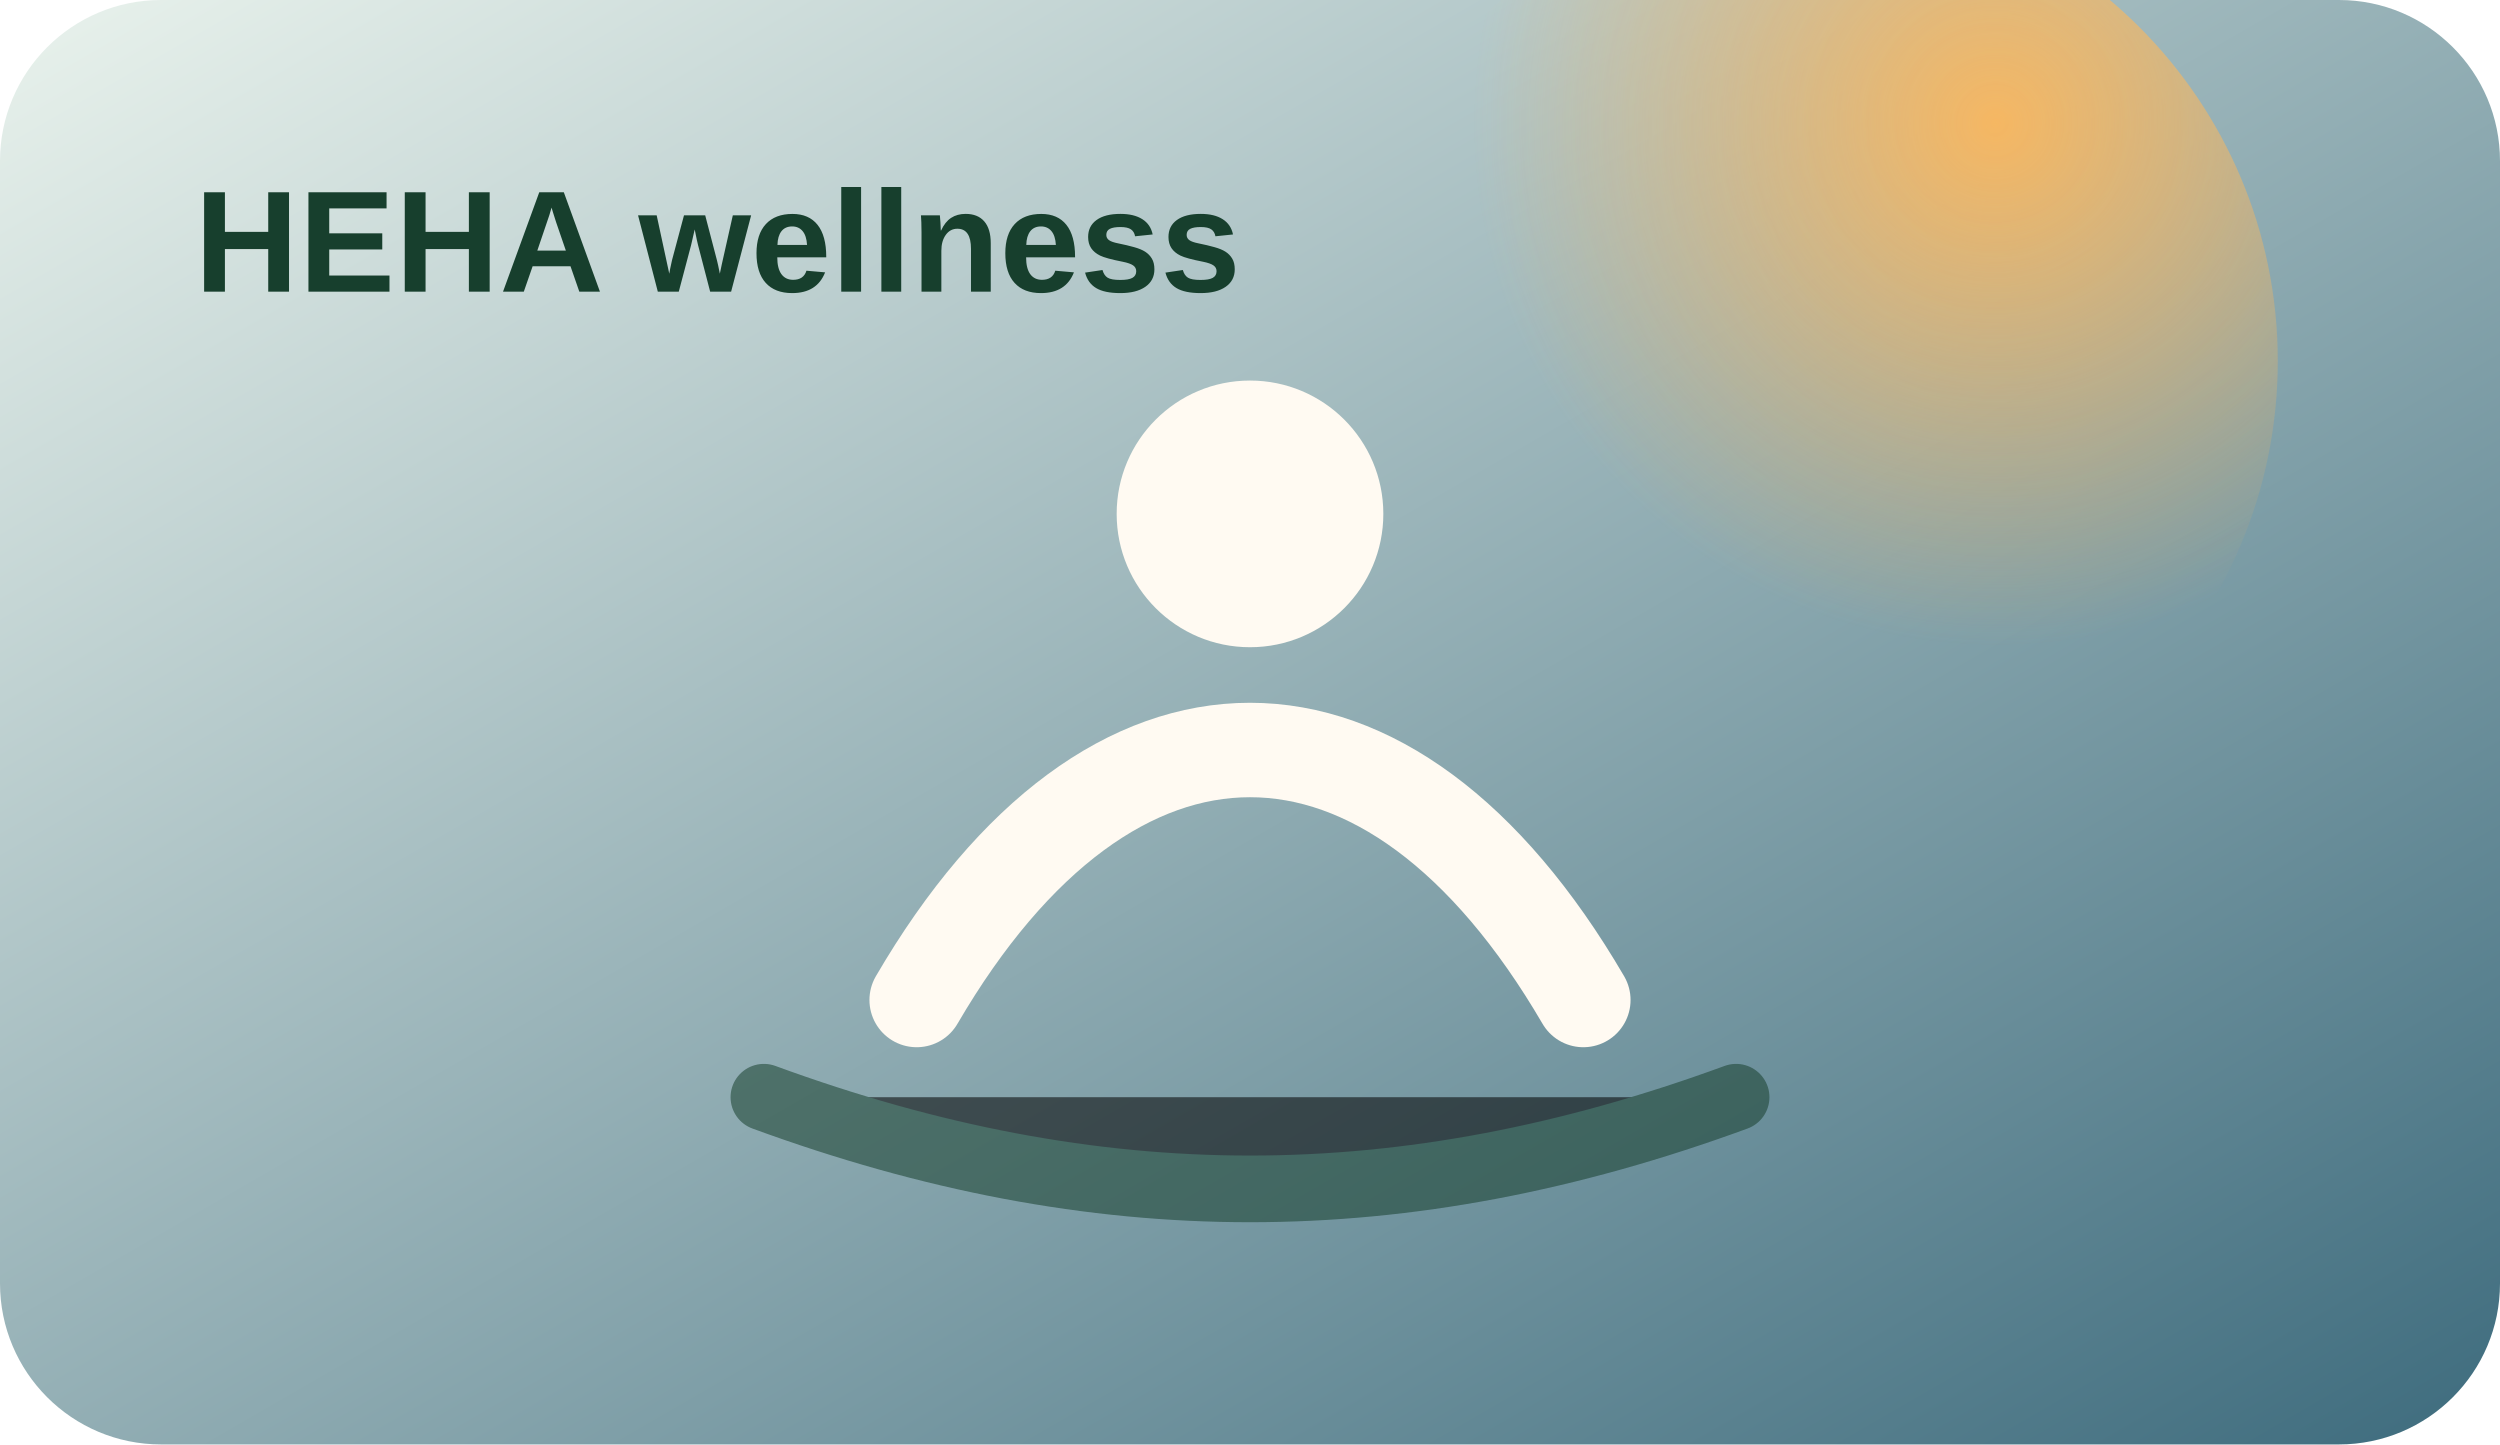
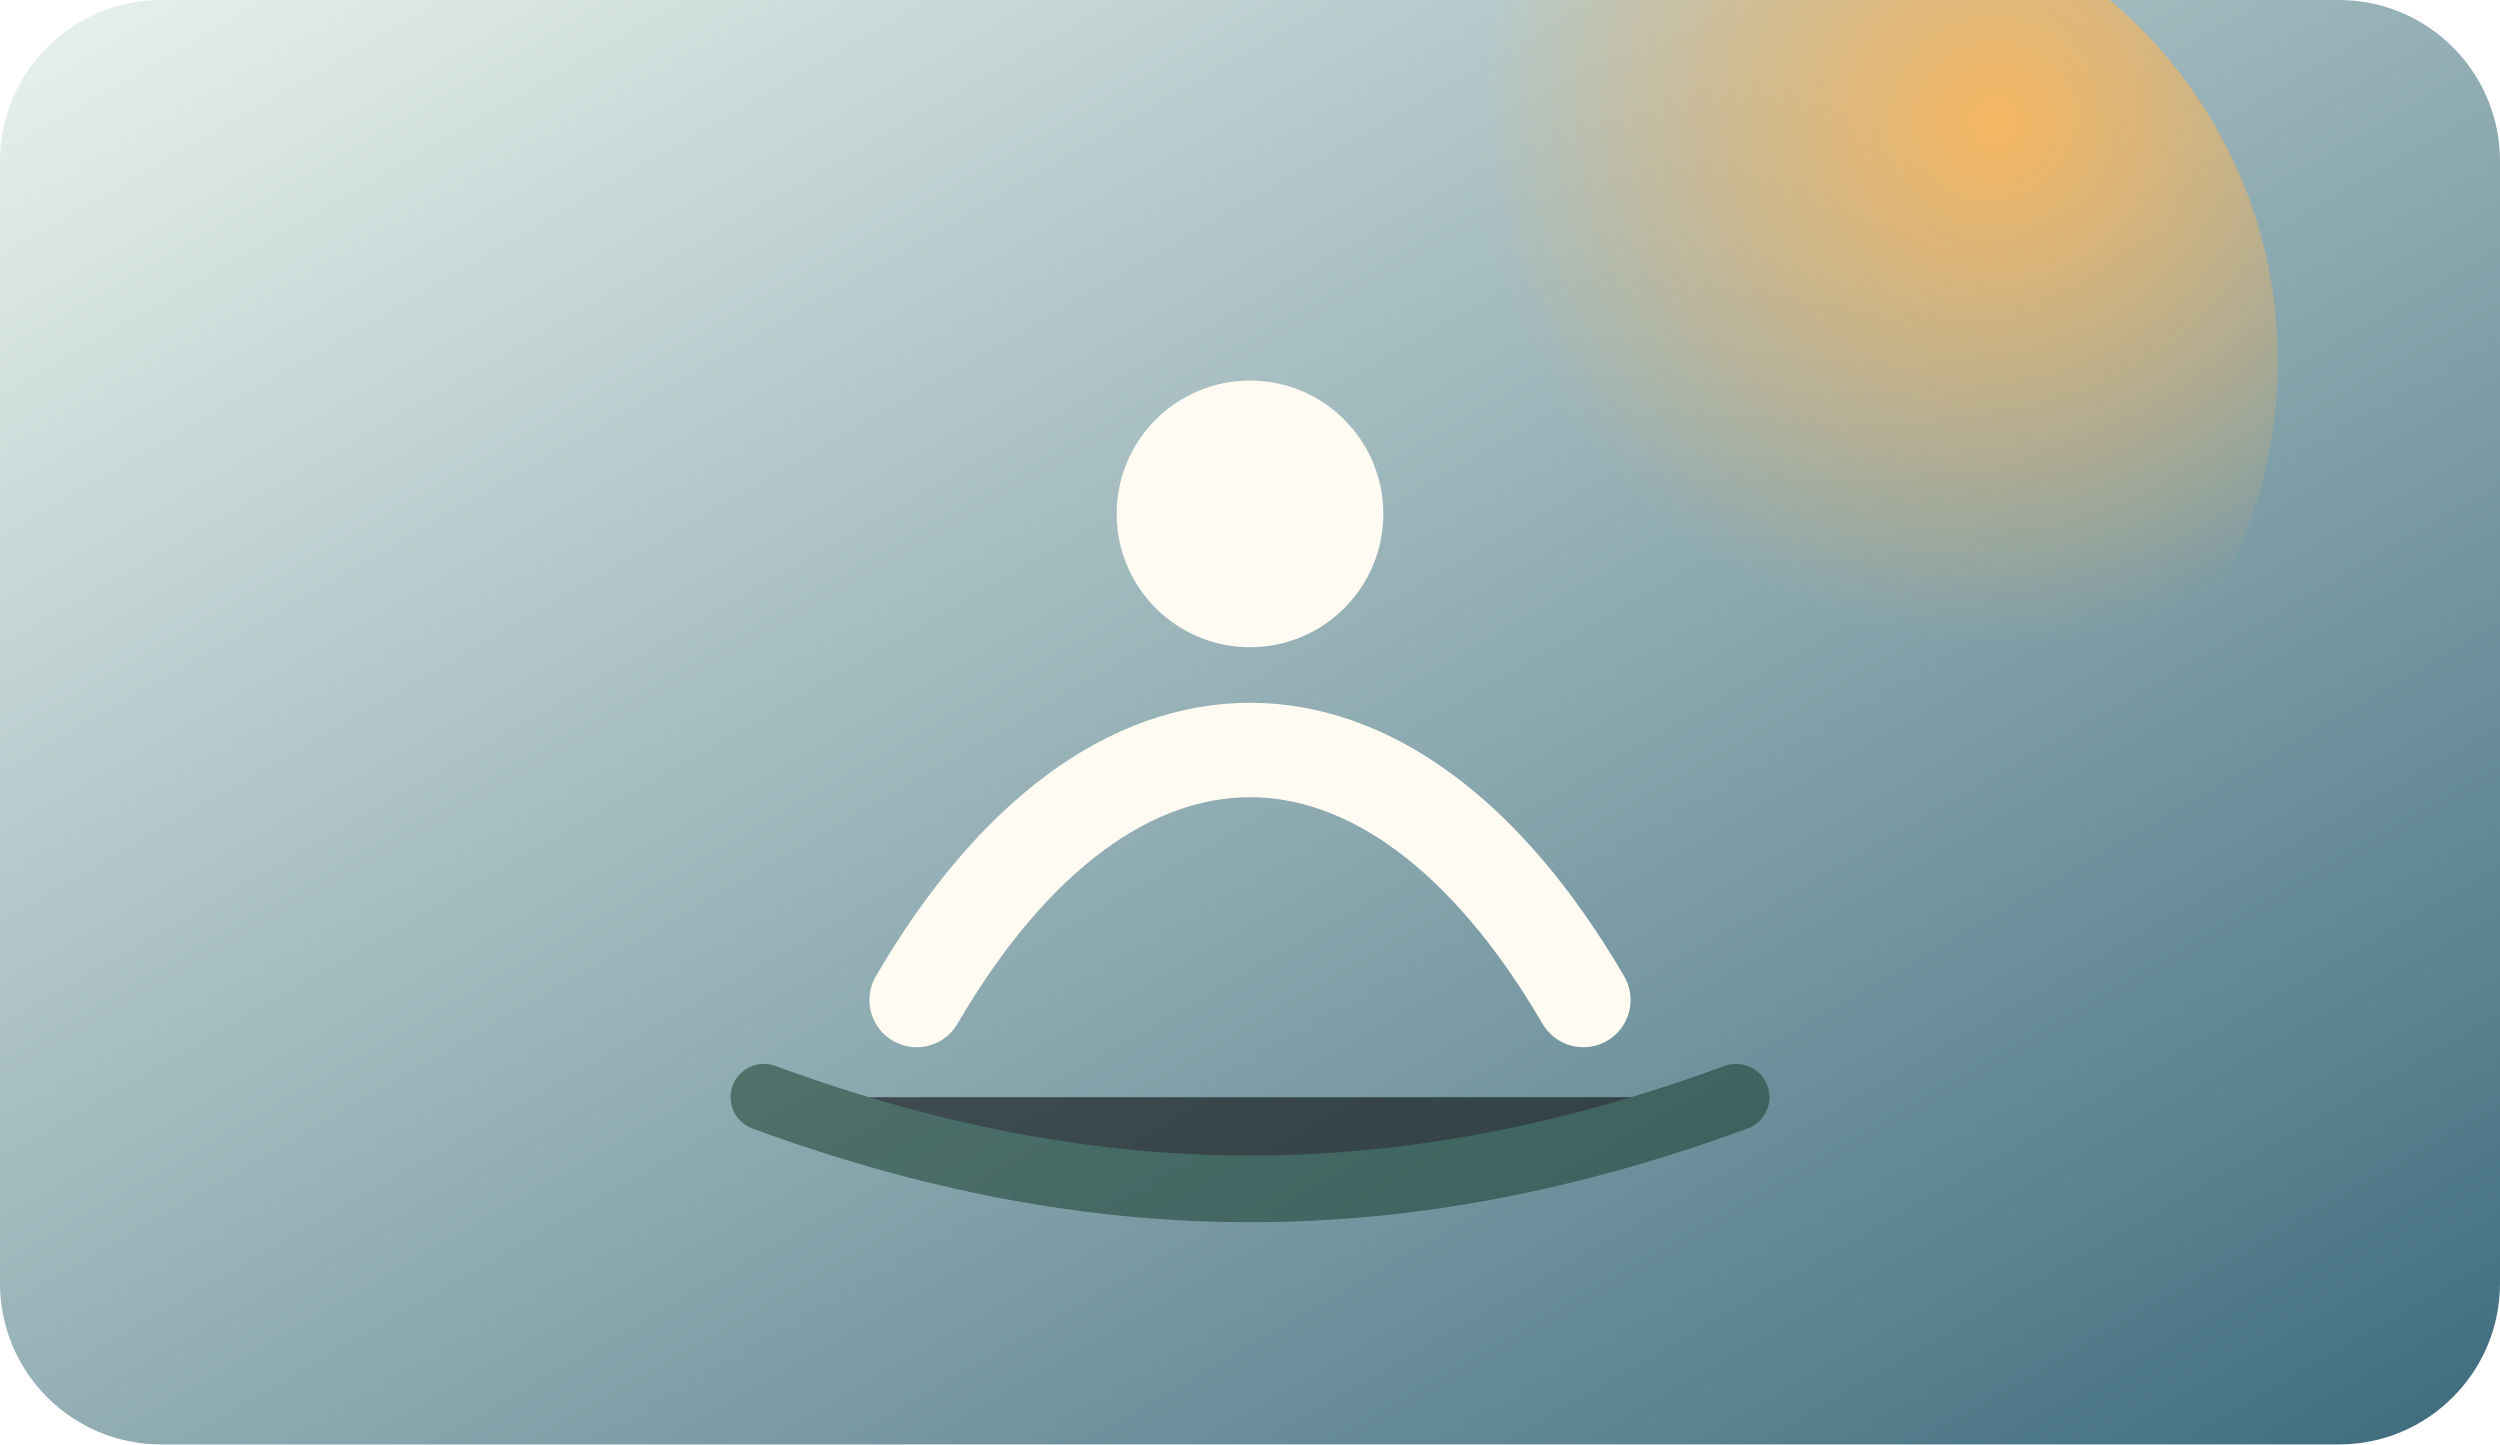
- <svg xmlns="http://www.w3.org/2000/svg" viewBox="0 0 900 520" role="img" aria-label="Wellness practice illustration">
+ <svg xmlns="http://www.w3.org/2000/svg" viewBox="0 0 900 520" role="img" aria-label="Wellness preview illustration">
  <defs>
    <linearGradient id="bg" x1="0" y1="0" x2="1" y2="1">
      <stop stop-color="#eaf3ed" />
      <stop offset="1" stop-color="#3d6b7d" />
    </linearGradient>
    <radialGradient id="sun" cx="70%" cy="25%" r="55%">
-       <stop stop-color="#ffb759" />
-       <stop offset="1" stop-color="#ffb759" stop-opacity="0" />
+       <stop stop-color="#feb658" />
+       <stop offset="1" stop-color="#feb658" stop-opacity="0" />
    </radialGradient>
  </defs>
  <rect width="900" height="520" rx="58" fill="url(#bg)" />
  <circle cx="650" cy="130" r="170" fill="url(#sun)" opacity=".9" />
  <circle cx="450" cy="185" r="48" fill="#fffaf2" />
  <path d="M330 360c70-120 170-120 240 0" fill="none" stroke="#fffaf2" stroke-width="34" stroke-linecap="round" />
  <path d="M275 395c120 44 230 44 350 0" stroke="#173f2d" stroke-width="24" stroke-linecap="round" opacity=".55" />
-   <text x="70" y="105" font-family="Arial, sans-serif" font-size="52" font-weight="800" fill="#173f2d">HEHA wellness</text>
</svg>
